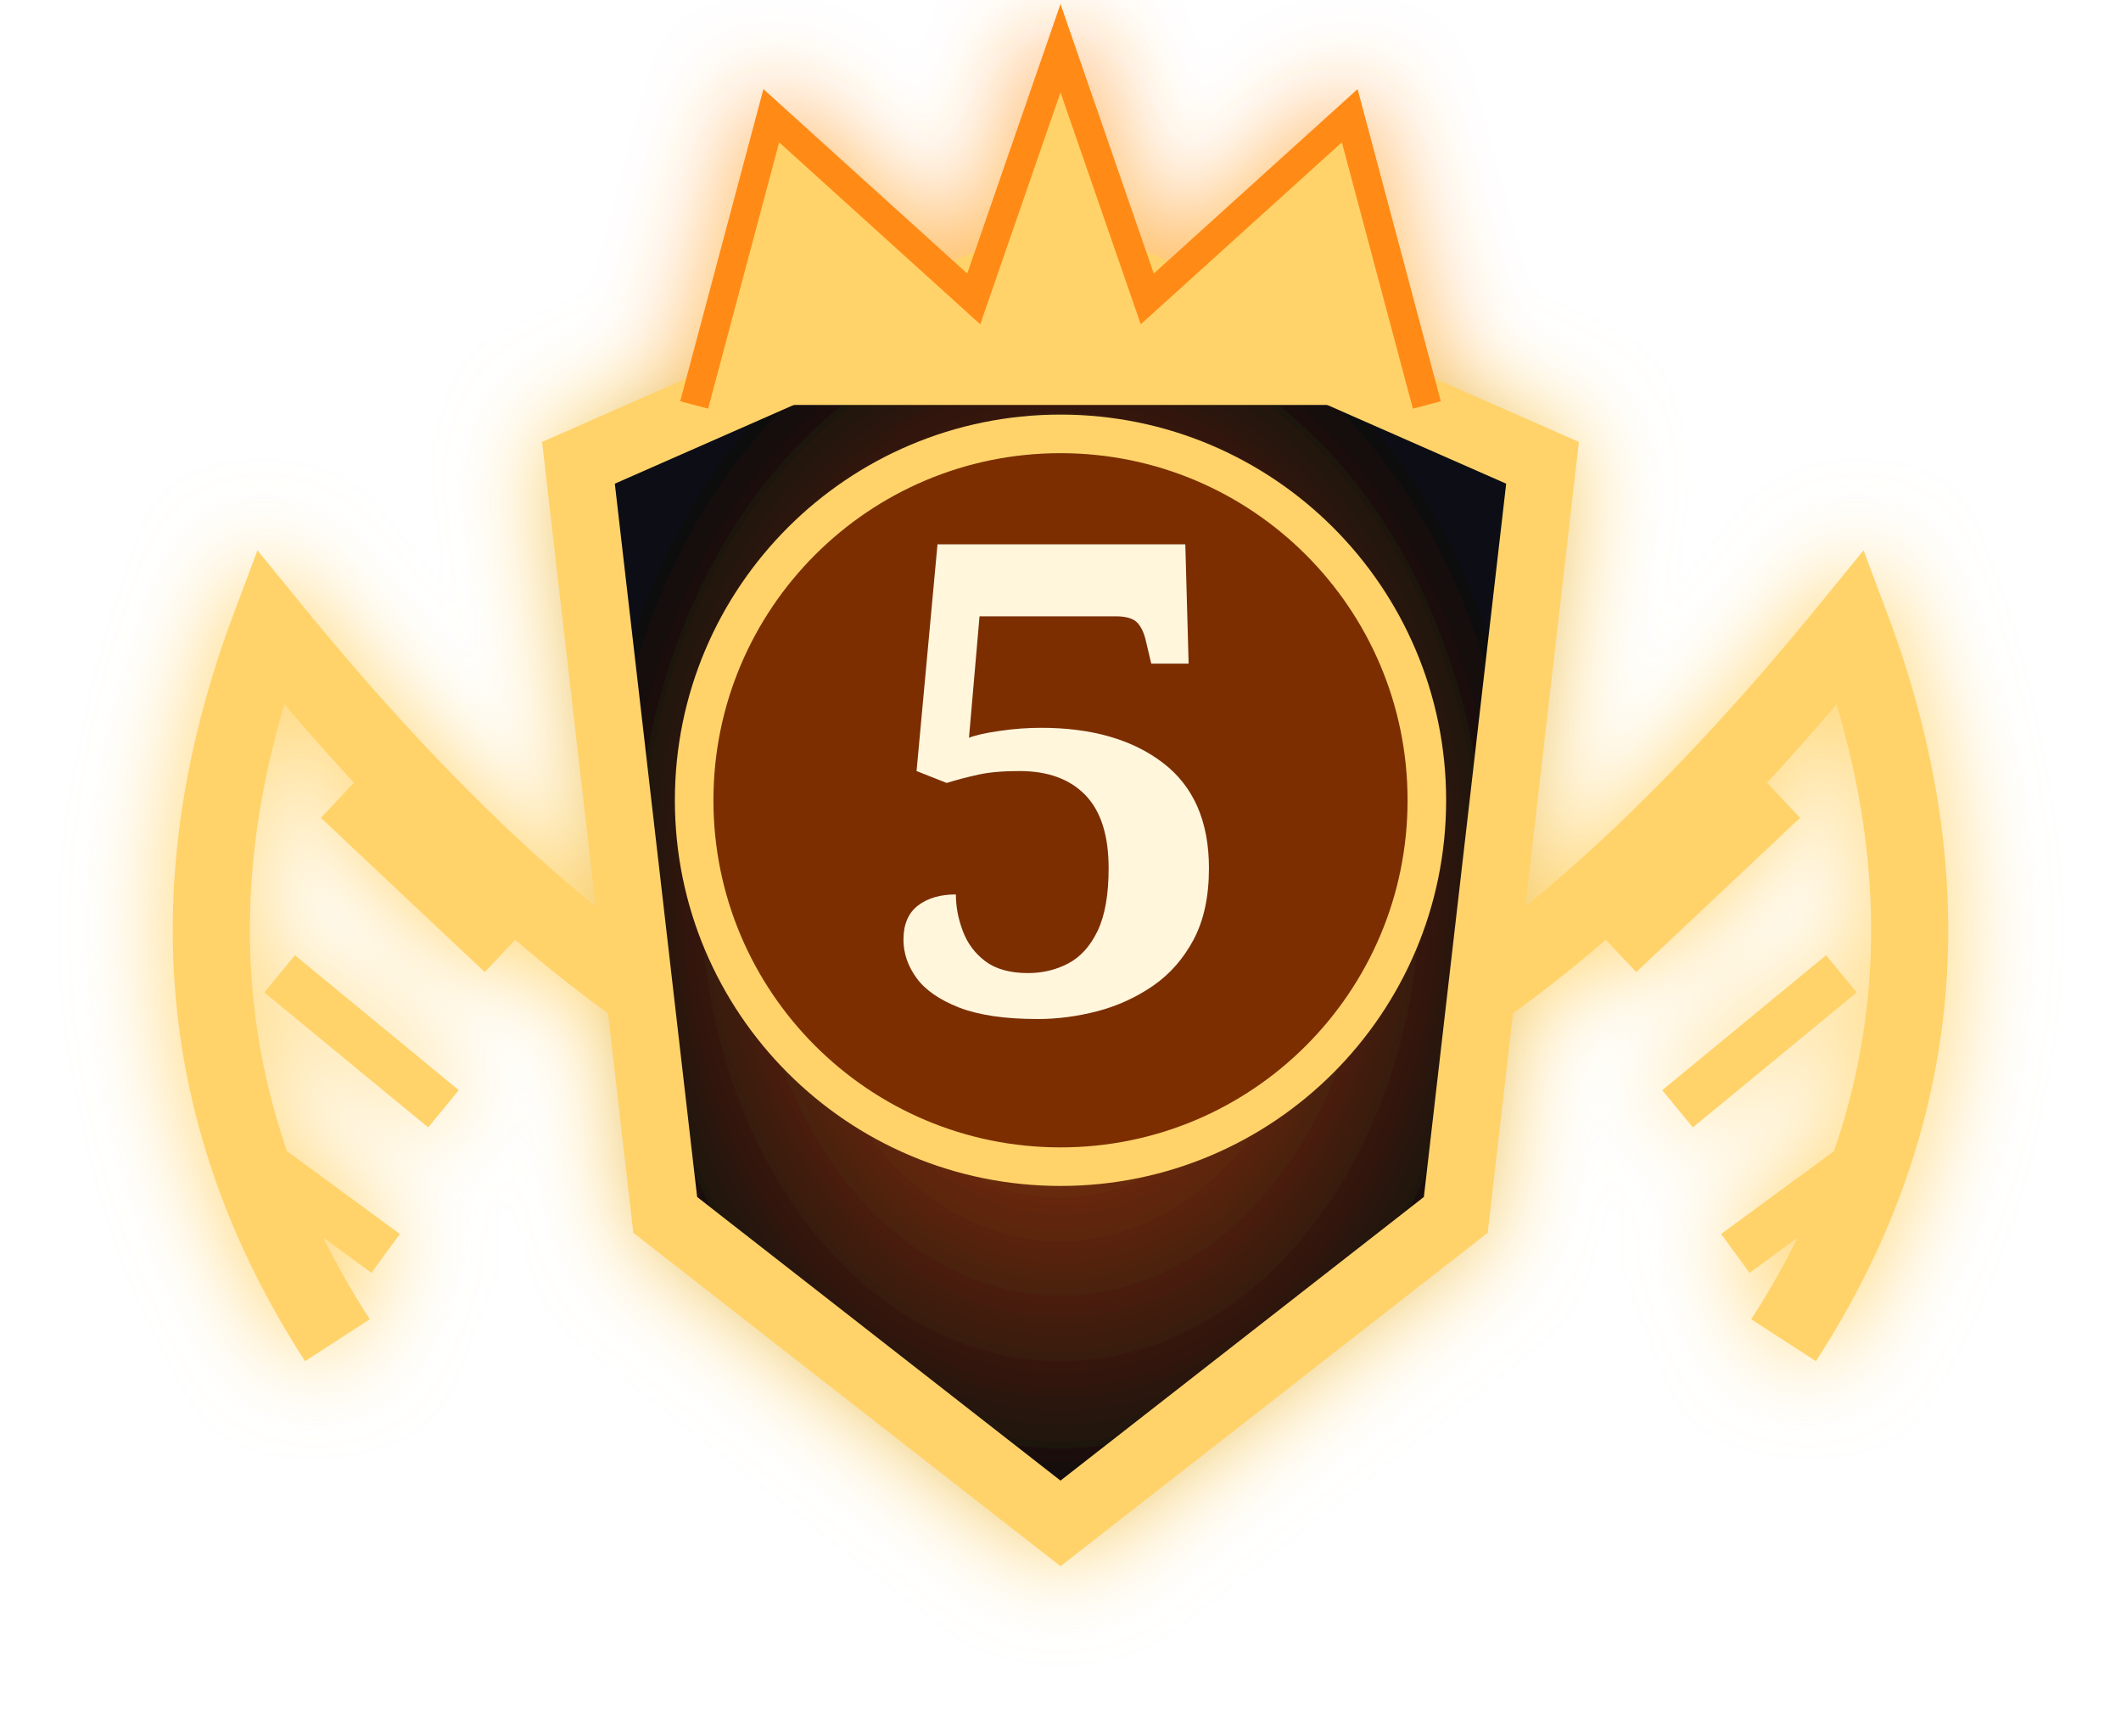
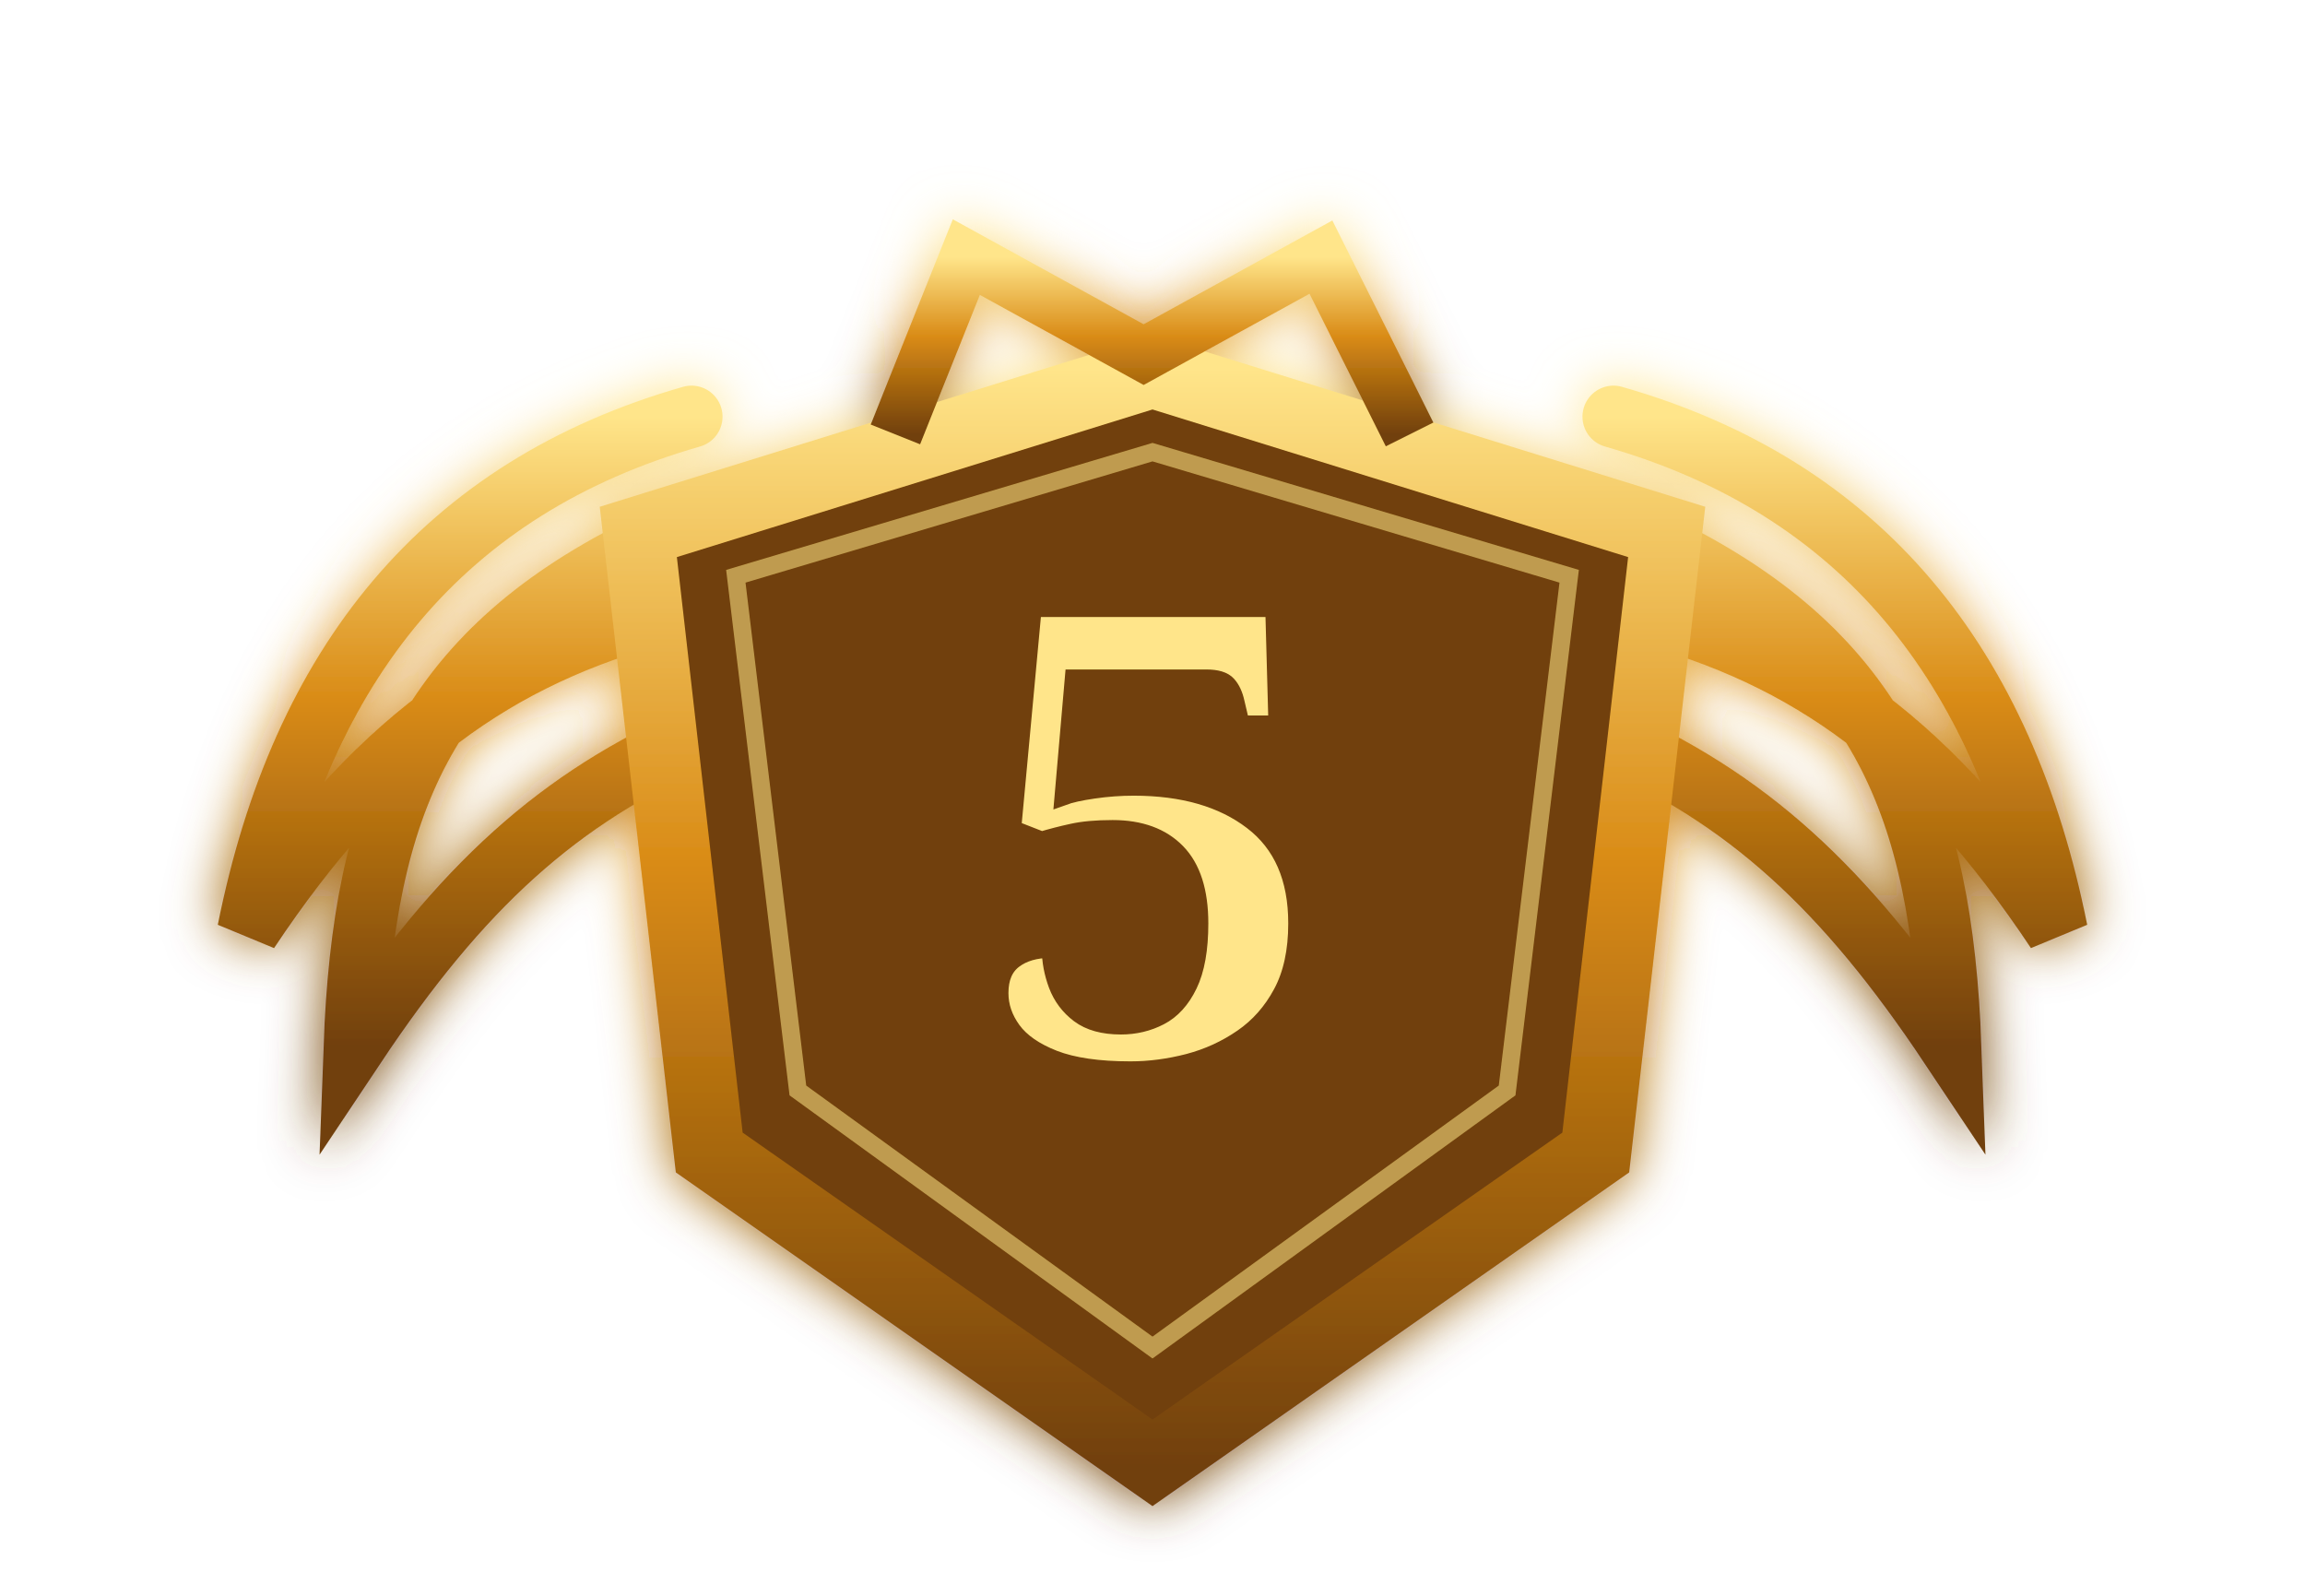
- <svg xmlns="http://www.w3.org/2000/svg" viewBox="0 0 220 180">
+ <svg xmlns="http://www.w3.org/2000/svg" viewBox="0 0 260 180">
  <defs>
-     <radialGradient id="s">
-       <stop stop-color="#ffd36b" />
-       <stop offset=".38" stop-color="#7b2f05" />
-       <stop offset="1" stop-color="#090b12" />
-     </radialGradient>
-     <filter id="g" x="-40%" y="-40%" width="180%" height="180%">
-       <feGaussianBlur stdDeviation="5" result="b" />
+     <linearGradient id="m" x2="0" y2="1">
+       <stop stop-color="#ffe58a" />
+       <stop offset=".45" stop-color="#d98b16" />
+       <stop offset="1" stop-color="#714008" />
+     </linearGradient>
+     <filter id="g">
+       <feGaussianBlur stdDeviation="3" result="b" />
      <feMerge>
        <feMergeNode in="b" />
        <feMergeNode in="SourceGraphic" />
      </feMerge>
    </filter>
  </defs>
  <g filter="url(#g)">
-     <path d="M35 139Q13 105 28 65Q50 92 70 105M185 139Q207 105 192 65Q170 92 150 105" fill="none" stroke="#ffd36b" stroke-width="8" />
-     <g fill="none" stroke="#ffd36b" stroke-width="5">
-       <path d="M40 130 25 119M46 115 29 101M52 99 35 83M180 130 195 119M174 115 191 101M168 99 185 83" />
-     </g>
-     <path d="M110 26 160 48 151 126 110 158 69 126 60 48Z" fill="url(#s)" stroke="#ffd36b" stroke-width="7" />
-     <path d="M72 42 80 12 101 31 110 5 119 31 140 12 148 42" fill="#ffd36b" stroke="#ff8b16" stroke-width="3" />
-     <circle cx="110" cy="83" r="38" fill="#7b2f05" stroke="#ffd36b" stroke-width="4" />
-     <text x="110" y="105" text-anchor="middle" font-family="Georgia" font-weight="900" font-size="68" fill="#fff6dc">5</text>
+     <path d="M78 47C50 55 34 75 28 105c14-21 28-31 47-36M72 62C48 74 41 91 40 118c12-18 23-28 39-35M182 47c28 8 44 28 50 58-14-21-28-31-47-36M188 62c24 12 31 29 32 56-12-18-23-28-39-35" fill="none" stroke="url(#m)" stroke-width="7" stroke-linecap="round" />
+     <path d="M130 42l58 18-8 70-50 35-50-35-8-70z" fill="#714008" stroke="url(#m)" stroke-width="8" />
+     <path d="M130 51l47 14-7 58-40 29-40-29-7-58z" fill="none" stroke="#ffe58a" stroke-opacity=".55" stroke-width="2" />
+     <path d="M101 49l8-20 20 11 20-11 10 20" fill="none" stroke="url(#m)" stroke-width="6" />
+     <text x="130" y="120" text-anchor="middle" font-family="Georgia,serif" font-size="72" font-weight="700" fill="#ffe58a" stroke="#714008" stroke-width="2">5</text>
  </g>
</svg>
